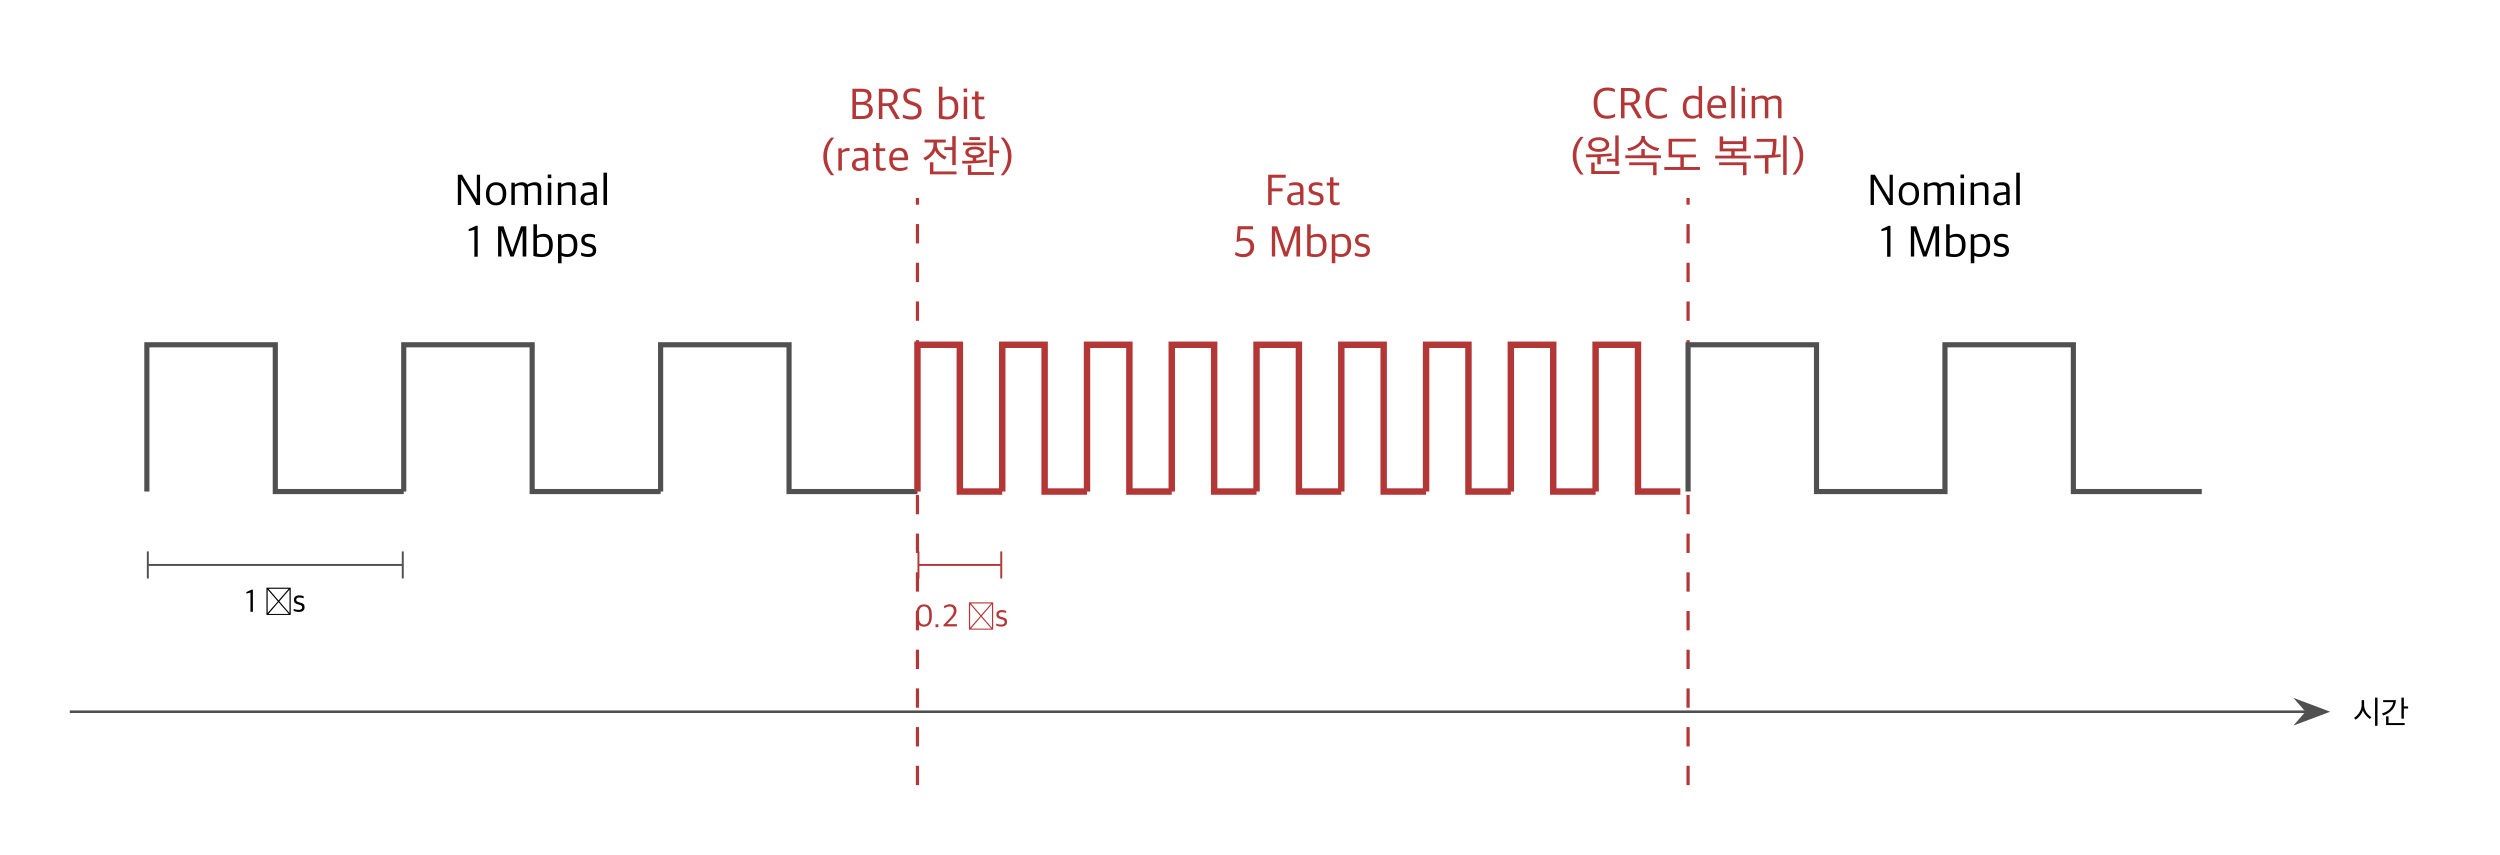
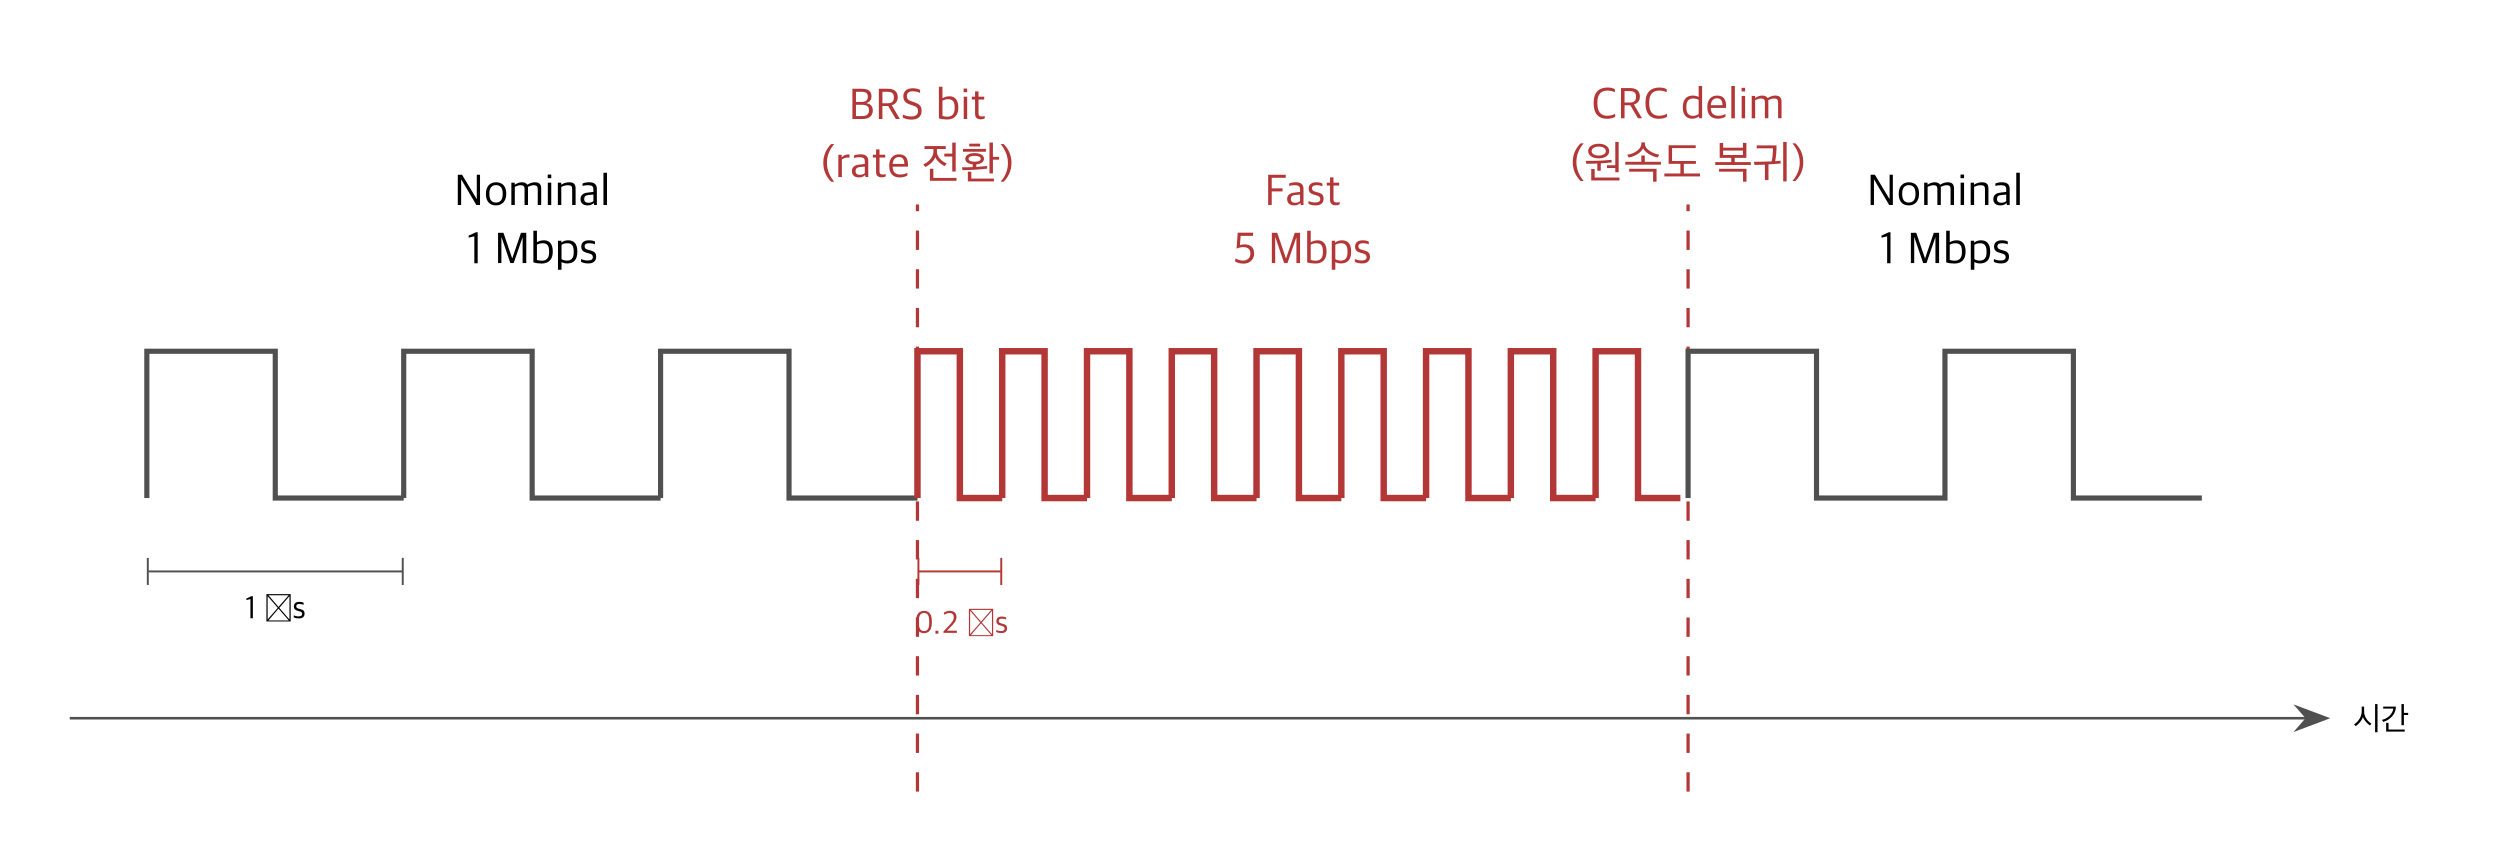
- <svg xmlns="http://www.w3.org/2000/svg" xmlns:xlink="http://www.w3.org/1999/xlink" width="384.81pt" height="131.51pt" viewBox="0 0 384.81 131.51">
+ <svg xmlns="http://www.w3.org/2000/svg" xmlns:xlink="http://www.w3.org/1999/xlink" width="384.81pt" height="132.51pt" viewBox="0 0 384.81 132.51">
  <defs>
    <g>
      <g id="glyph-0-0">
        <path d="M 3.766 0.344 L 3.766 -4 L 3.391 -4 L 3.391 0.344 Z M 2.828 -0.984 C 2.234 -1.344 1.703 -2.047 1.703 -2.844 L 1.703 -3.609 L 1.328 -3.609 L 1.328 -2.828 C 1.328 -2.062 0.797 -1.266 0.156 -0.875 L 0.406 -0.594 C 0.922 -0.953 1.359 -1.484 1.516 -2.016 C 1.688 -1.5 2.203 -0.969 2.594 -0.703 Z M 2.828 -0.984 " />
      </g>
      <g id="glyph-0-1">
        <path d="M 4.188 -2.312 L 4.188 -2.641 L 3.531 -2.641 L 3.531 -4 L 3.156 -4 L 3.156 -0.75 L 3.531 -0.75 L 3.531 -2.312 Z M 3.656 0.234 L 3.656 -0.078 L 1.172 -0.078 L 1.172 -1.109 L 0.797 -1.109 L 0.797 0.234 Z M 0.344 -3.609 L 0.344 -3.297 L 1.906 -3.297 C 1.797 -2.5 1.094 -1.797 0.156 -1.562 L 0.359 -1.25 C 1.453 -1.594 2.266 -2.422 2.312 -3.609 Z M 0.344 -3.609 " />
      </g>
      <g id="glyph-0-2">
        <path d="M 0.891 -0.188 L 1.266 -0.188 L 1.266 -3.594 L 1.062 -3.594 L 0.266 -3.234 L 0.266 -3 L 0.891 -3.141 Z M 0.891 -0.188 " />
      </g>
      <g id="glyph-0-3">
        <path d="M 3.828 0 L 2.266 -1.797 L 3.828 -3.609 Z M 0.594 -3.734 L 3.703 -3.734 L 2.141 -1.938 Z M 0.469 -3.594 L 2.031 -1.797 L 0.469 -0.016 Z M 3.719 0.141 L 0.594 0.141 L 2.141 -1.672 Z M 4.016 -3.906 L 0.281 -3.906 L 0.281 0.297 L 4.016 0.297 Z M 4.016 -3.906 " />
      </g>
      <g id="glyph-0-4">
        <path d="M 0.984 -0.172 C 1.531 -0.172 1.859 -0.422 1.859 -0.891 C 1.859 -1.328 1.672 -1.484 1.188 -1.609 L 0.938 -1.672 C 0.688 -1.75 0.578 -1.844 0.578 -2.047 C 0.578 -2.281 0.734 -2.391 1.078 -2.391 C 1.344 -2.391 1.594 -2.328 1.719 -2.266 L 1.719 -2.578 C 1.594 -2.641 1.375 -2.719 1.047 -2.719 C 0.484 -2.719 0.219 -2.438 0.219 -2.016 C 0.219 -1.594 0.453 -1.438 0.812 -1.344 L 1.062 -1.266 C 1.375 -1.188 1.484 -1.078 1.484 -0.859 C 1.484 -0.625 1.328 -0.484 0.938 -0.484 C 0.594 -0.484 0.406 -0.562 0.188 -0.641 L 0.188 -0.344 C 0.391 -0.234 0.672 -0.172 0.984 -0.172 Z M 0.984 -0.172 " />
      </g>
      <g id="glyph-0-5">
        <path d="M 1.562 -0.156 C 2.25 -0.156 2.766 -0.609 2.766 -1.734 L 2.766 -2.047 C 2.766 -3.203 2.219 -3.594 1.578 -3.594 C 0.922 -3.594 0.344 -3.203 0.344 -2.016 L 0.344 -1.75 C 0.344 -0.609 0.891 -0.156 1.562 -0.156 Z M 1.562 -0.484 C 1.047 -0.484 0.766 -0.875 0.766 -1.703 L 0.766 -2.078 C 0.766 -2.906 1.047 -3.266 1.578 -3.266 C 2.094 -3.266 2.359 -2.891 2.359 -2.047 L 2.359 -1.672 C 2.359 -0.828 2.078 -0.484 1.562 -0.484 Z M 1.562 -0.484 " />
      </g>
      <g id="glyph-0-6">
        <path d="M 0.203 -0.078 L 0.641 -0.078 L 0.641 -0.531 L 0.203 -0.531 Z M 0.203 -0.078 " />
      </g>
      <g id="glyph-0-7">
        <path d="M 0.312 -0.203 L 2.375 -0.203 L 2.375 -0.547 L 0.859 -0.547 L 1.375 -1.078 C 1.953 -1.656 2.312 -2.062 2.312 -2.641 C 2.312 -3.234 1.938 -3.609 1.266 -3.609 C 0.891 -3.609 0.562 -3.438 0.344 -3.297 L 0.469 -2.984 C 0.656 -3.125 0.922 -3.266 1.203 -3.266 C 1.672 -3.266 1.891 -3.047 1.891 -2.594 C 1.891 -2.125 1.578 -1.766 1.109 -1.266 L 0.312 -0.438 Z M 0.312 -0.203 " />
      </g>
      <g id="glyph-1-0">
        <path d="M 0.594 -0.297 L 2.156 -0.297 C 3.219 -0.297 3.734 -0.828 3.734 -1.609 C 3.734 -2.312 3.328 -2.641 2.75 -2.734 L 2.75 -2.766 C 3.297 -2.922 3.531 -3.297 3.531 -3.781 C 3.531 -4.531 3.094 -4.953 2.016 -4.953 L 0.594 -4.953 Z M 1.141 -0.75 L 1.141 -2.484 L 2.078 -2.484 C 2.766 -2.484 3.156 -2.25 3.156 -1.641 C 3.156 -1.047 2.797 -0.75 2.125 -0.75 Z M 1.141 -2.922 L 1.141 -4.484 L 1.984 -4.484 C 2.641 -4.484 2.969 -4.297 2.969 -3.719 C 2.969 -3.109 2.531 -2.922 1.953 -2.922 Z M 1.141 -2.922 " />
      </g>
      <g id="glyph-1-1">
        <path d="M 0.594 -0.297 L 1.141 -0.297 L 1.141 -2.297 L 2.031 -2.297 L 3.203 -0.297 L 3.828 -0.297 L 2.594 -2.391 L 2.594 -2.422 C 3.156 -2.609 3.5 -2.984 3.5 -3.656 C 3.5 -4.484 2.984 -4.953 1.953 -4.953 L 0.594 -4.953 Z M 1.141 -2.719 L 1.141 -4.484 L 1.906 -4.484 C 2.625 -4.484 2.906 -4.219 2.906 -3.641 C 2.906 -3.031 2.656 -2.719 1.922 -2.719 Z M 1.141 -2.719 " />
      </g>
      <g id="glyph-1-2">
        <path d="M 1.594 -0.203 C 2.688 -0.203 3.156 -0.75 3.156 -1.562 C 3.156 -2.344 2.719 -2.641 2.031 -2.875 L 1.578 -3.031 C 1.047 -3.203 0.891 -3.406 0.891 -3.844 C 0.891 -4.297 1.203 -4.562 1.766 -4.562 C 2.281 -4.562 2.656 -4.438 2.922 -4.312 L 2.922 -4.781 C 2.672 -4.906 2.344 -5.031 1.797 -5.031 C 0.828 -5.031 0.344 -4.516 0.344 -3.797 C 0.344 -3.094 0.703 -2.75 1.359 -2.531 L 1.812 -2.375 C 2.375 -2.203 2.609 -2 2.609 -1.516 C 2.609 -1.016 2.297 -0.688 1.578 -0.688 C 1.078 -0.688 0.625 -0.812 0.266 -0.984 L 0.266 -0.516 C 0.578 -0.344 1.031 -0.203 1.594 -0.203 Z M 1.594 -0.203 " />
      </g>
      <g id="glyph-1-3">
        <path d="M 1.766 -0.219 C 2.875 -0.219 3.484 -0.875 3.484 -2.016 L 3.484 -2.109 C 3.484 -3.406 2.797 -3.797 2.141 -3.797 C 1.672 -3.797 1.344 -3.672 1.078 -3.516 L 1.047 -3.516 L 1.047 -5.266 L 0.5 -5.266 L 0.5 -0.406 C 0.812 -0.281 1.359 -0.219 1.766 -0.219 Z M 1.797 -0.656 C 1.453 -0.656 1.203 -0.719 1.047 -0.781 L 1.047 -3.125 C 1.219 -3.219 1.547 -3.344 1.891 -3.344 C 2.594 -3.344 2.922 -3.031 2.922 -2.078 L 2.922 -1.938 C 2.922 -0.953 2.406 -0.656 1.797 -0.656 Z M 1.797 -0.656 " />
      </g>
      <g id="glyph-1-4">
        <path d="M 0.531 -0.297 L 1.062 -0.297 L 1.062 -3.734 L 0.531 -3.734 Z M 0.516 -4.422 L 1.062 -4.422 L 1.062 -4.984 L 0.516 -4.984 Z M 0.516 -4.422 " />
      </g>
      <g id="glyph-1-5">
        <path d="M 1.594 -0.25 C 1.891 -0.25 2.047 -0.328 2.188 -0.391 L 2.188 -0.75 C 2.047 -0.703 1.891 -0.688 1.734 -0.688 C 1.344 -0.688 1.234 -0.828 1.234 -1.156 L 1.234 -3.297 L 2.109 -3.297 L 2.109 -3.734 L 1.234 -3.734 L 1.234 -4.547 L 0.703 -4.547 L 0.703 -3.734 L 0.203 -3.734 L 0.203 -3.297 L 0.703 -3.297 L 0.703 -1.078 C 0.703 -0.484 1.062 -0.25 1.594 -0.25 Z M 1.594 -0.25 " />
      </g>
      <g id="glyph-1-6">
        <path d="M 1.594 0.422 L 2.078 0.422 C 1.453 -0.281 0.953 -1.344 0.953 -2.406 L 0.953 -2.578 C 0.953 -3.688 1.453 -4.672 2.078 -5.375 L 1.594 -5.375 C 0.953 -4.719 0.391 -3.766 0.391 -2.531 L 0.391 -2.422 C 0.391 -1.188 0.953 -0.234 1.594 0.422 Z M 1.594 0.422 " />
      </g>
      <g id="glyph-1-7">
        <path d="M 0.5 -0.297 L 1.047 -0.297 L 1.047 -3 C 1.281 -3.172 1.625 -3.297 1.969 -3.297 C 2.016 -3.297 2.125 -3.297 2.219 -3.281 L 2.219 -3.766 C 2.188 -3.766 2.094 -3.781 2.016 -3.781 C 1.625 -3.781 1.25 -3.578 1.047 -3.344 L 1.016 -3.344 L 1.016 -3.734 L 0.5 -3.734 Z M 0.5 -0.297 " />
      </g>
      <g id="glyph-1-8">
        <path d="M 1.344 -0.234 C 1.812 -0.234 2.109 -0.391 2.266 -0.594 L 2.297 -0.594 L 2.359 -0.297 L 2.781 -0.297 L 2.781 -2.781 C 2.781 -3.484 2.359 -3.797 1.609 -3.797 C 1.203 -3.797 0.875 -3.734 0.578 -3.609 L 0.578 -3.234 C 0.797 -3.297 1.062 -3.344 1.391 -3.344 C 2.016 -3.344 2.25 -3.203 2.25 -2.672 L 2.25 -2.312 L 1.328 -2.203 C 0.656 -2.125 0.266 -1.797 0.266 -1.203 C 0.266 -0.547 0.719 -0.234 1.344 -0.234 Z M 1.484 -0.641 C 1.078 -0.641 0.828 -0.828 0.828 -1.203 C 0.828 -1.609 1.031 -1.781 1.453 -1.828 L 2.25 -1.906 L 2.25 -0.891 C 2.109 -0.75 1.797 -0.641 1.484 -0.641 Z M 1.484 -0.641 " />
      </g>
      <g id="glyph-1-9">
        <path d="M 1.922 -0.234 C 2.484 -0.234 2.875 -0.406 3.094 -0.547 L 3.094 -0.953 C 2.781 -0.797 2.469 -0.688 2.016 -0.688 C 1.266 -0.688 0.859 -1.016 0.828 -1.891 L 3.188 -1.891 L 3.188 -2.188 C 3.188 -3.25 2.734 -3.797 1.797 -3.797 C 1 -3.797 0.297 -3.266 0.297 -2.062 L 0.297 -1.969 C 0.297 -0.891 0.844 -0.234 1.922 -0.234 Z M 1.781 -3.375 C 2.344 -3.375 2.625 -3.062 2.625 -2.312 L 0.828 -2.312 C 0.891 -3.125 1.344 -3.375 1.781 -3.375 Z M 1.781 -3.375 " />
      </g>
      <g id="glyph-1-10">
        <path d="M 0.438 -4.609 L 1.812 -4.609 C 1.812 -4.344 1.812 -4.203 1.797 -4.125 C 1.766 -3.328 1.016 -2.547 0.25 -2.25 L 0.547 -1.844 C 1.203 -2.125 1.906 -2.781 2.078 -3.344 C 2.328 -2.797 2.969 -2.219 3.547 -1.984 L 3.844 -2.406 C 3.156 -2.641 2.406 -3.344 2.344 -4.109 C 2.344 -4.203 2.344 -4.328 2.344 -4.609 L 3.703 -4.609 L 3.703 -5.062 L 0.438 -5.062 Z M 5.234 -1.141 L 5.234 -5.594 L 4.703 -5.594 L 4.703 -3.906 L 3.484 -3.906 L 3.484 -3.453 L 4.703 -3.453 L 4.703 -1.141 Z M 5.359 0.281 L 5.359 -0.156 L 1.797 -0.156 L 1.797 -1.578 L 1.266 -1.578 L 1.266 0.281 Z M 5.359 0.281 " />
      </g>
      <g id="glyph-1-11">
        <path d="M 4.078 -1.594 L 4.047 -2 C 3.688 -1.953 3.031 -1.891 2.391 -1.844 L 2.391 -2.25 C 3.047 -2.297 3.578 -2.578 3.578 -3.109 C 3.578 -3.703 2.922 -3.984 2.141 -3.984 C 1.359 -3.984 0.703 -3.703 0.703 -3.094 C 0.703 -2.578 1.203 -2.312 1.844 -2.25 L 1.844 -1.828 C 1.234 -1.797 0.625 -1.797 0.188 -1.797 L 0.266 -1.359 C 0.703 -1.359 1.453 -1.375 2.141 -1.422 C 2.859 -1.469 3.641 -1.531 4.078 -1.594 Z M 5.906 -2.969 L 5.906 -3.406 L 4.953 -3.406 L 4.953 -5.609 L 4.422 -5.609 L 4.422 -0.859 L 4.953 -0.859 L 4.953 -2.969 Z M 5.109 0.375 L 5.109 -0.062 L 1.625 -0.062 L 1.625 -1.125 L 1.094 -1.125 L 1.094 0.375 Z M 3.875 -4.188 L 3.875 -4.625 L 0.344 -4.625 L 0.344 -4.188 Z M 3.078 -3.109 C 3.078 -2.797 2.672 -2.656 2.141 -2.656 C 1.609 -2.656 1.203 -2.797 1.203 -3.109 C 1.203 -3.422 1.609 -3.562 2.141 -3.562 C 2.672 -3.562 3.078 -3.422 3.078 -3.109 Z M 2.984 -5 L 2.984 -5.438 L 1.312 -5.438 L 1.312 -5 Z M 2.984 -5 " />
      </g>
      <g id="glyph-1-12">
        <path d="M 0.125 0.422 L 0.594 0.422 C 1.25 -0.234 1.797 -1.188 1.797 -2.422 L 1.797 -2.531 C 1.797 -3.766 1.25 -4.719 0.594 -5.375 L 0.125 -5.375 C 0.734 -4.672 1.25 -3.609 1.25 -2.531 L 1.25 -2.359 C 1.25 -1.266 0.734 -0.266 0.125 0.422 Z M 0.125 0.422 " />
      </g>
      <g id="glyph-1-13">
        <path d="M 2.375 -0.219 C 2.922 -0.219 3.344 -0.344 3.656 -0.516 L 3.656 -0.984 C 3.359 -0.844 3.016 -0.688 2.438 -0.688 C 1.375 -0.688 0.922 -1.375 0.922 -2.578 L 0.922 -2.797 C 0.922 -4.047 1.547 -4.562 2.438 -4.562 C 2.891 -4.562 3.234 -4.469 3.609 -4.312 L 3.609 -4.781 C 3.328 -4.938 2.969 -5.031 2.469 -5.031 C 1.266 -5.031 0.344 -4.375 0.344 -2.719 L 0.344 -2.578 C 0.344 -1 1.109 -0.219 2.375 -0.219 Z M 2.375 -0.219 " />
      </g>
      <g id="glyph-1-14">
        <path d="M 1.734 -0.234 C 2.203 -0.234 2.531 -0.375 2.75 -0.578 L 2.781 -0.578 L 2.844 -0.297 L 3.281 -0.297 L 3.281 -5.266 L 2.75 -5.266 L 2.75 -3.578 C 2.562 -3.688 2.266 -3.797 1.844 -3.797 C 0.953 -3.797 0.312 -3.266 0.312 -2.016 L 0.312 -1.922 C 0.312 -0.641 1.047 -0.234 1.734 -0.234 Z M 1.891 -0.672 C 1.281 -0.672 0.859 -0.969 0.859 -1.938 L 0.859 -2.078 C 0.859 -3.016 1.266 -3.344 1.906 -3.344 C 2.266 -3.344 2.594 -3.25 2.75 -3.125 L 2.75 -0.953 C 2.578 -0.828 2.297 -0.672 1.891 -0.672 Z M 1.891 -0.672 " />
      </g>
      <g id="glyph-1-15">
        <path d="M 0.516 -0.297 L 1.062 -0.297 L 1.062 -5.266 L 0.516 -5.266 Z M 0.516 -0.297 " />
      </g>
      <g id="glyph-1-16">
        <path d="M 0.5 -0.297 L 1.031 -0.297 L 1.031 -3.094 C 1.312 -3.219 1.625 -3.344 1.906 -3.344 C 2.375 -3.344 2.531 -3.172 2.531 -2.75 L 2.531 -0.297 L 3.062 -0.297 L 3.062 -2.859 C 3.062 -2.953 3.062 -3.016 3.047 -3.094 C 3.375 -3.234 3.672 -3.344 3.938 -3.344 C 4.406 -3.344 4.562 -3.172 4.562 -2.75 L 4.562 -0.297 L 5.094 -0.297 L 5.094 -2.859 C 5.094 -3.531 4.734 -3.797 4.141 -3.797 C 3.75 -3.797 3.344 -3.672 2.969 -3.422 L 2.953 -3.422 C 2.781 -3.672 2.516 -3.797 2.125 -3.797 C 1.734 -3.797 1.359 -3.641 1.047 -3.438 L 1.016 -3.438 L 1.016 -3.734 L 0.5 -3.734 Z M 0.5 -0.297 " />
      </g>
      <g id="glyph-1-17">
        <path d="M 3.797 -4.172 C 3.797 -4.875 3.125 -5.312 2.188 -5.312 C 1.25 -5.312 0.562 -4.875 0.562 -4.188 C 0.562 -3.484 1.25 -3.062 2.188 -3.062 C 3.125 -3.062 3.797 -3.484 3.797 -4.172 Z M 5.25 -0.922 L 5.25 -5.594 L 4.734 -5.594 L 4.734 -2 L 3.453 -2 L 3.453 -1.578 L 4.734 -1.578 L 4.734 -0.922 Z M 5.375 0.344 L 5.375 -0.109 L 1.562 -0.109 L 1.562 -1.422 L 1.031 -1.422 L 1.031 0.344 Z M 3.281 -4.172 C 3.281 -3.766 2.844 -3.5 2.188 -3.5 C 1.531 -3.5 1.094 -3.766 1.094 -4.172 C 1.094 -4.594 1.531 -4.875 2.188 -4.875 C 2.844 -4.875 3.281 -4.594 3.281 -4.172 Z M 2.5 -1.156 L 2.5 -2.297 C 3.141 -2.344 3.812 -2.391 4.188 -2.438 L 4.156 -2.844 C 3.562 -2.781 2.906 -2.719 2.219 -2.703 C 1.562 -2.672 0.828 -2.672 0.188 -2.672 L 0.281 -2.219 C 0.781 -2.219 1.391 -2.25 1.969 -2.266 L 1.969 -1.156 Z M 2.5 -1.156 " />
      </g>
      <g id="glyph-1-18">
        <path d="M 5.75 -2.094 L 5.75 -2.531 L 3.266 -2.531 L 3.266 -3.5 L 2.734 -3.5 L 2.734 -2.531 L 0.266 -2.531 L 0.266 -2.094 Z M 5.5 -3.641 C 4.594 -3.734 3.281 -4.438 3.281 -5.297 L 3.281 -5.516 L 2.734 -5.516 L 2.734 -5.297 C 2.734 -4.438 1.562 -3.734 0.547 -3.625 L 0.797 -3.188 C 1.828 -3.375 2.766 -4.031 3 -4.609 C 3.297 -4.031 4.25 -3.375 5.25 -3.188 Z M 0.859 -1.453 L 0.859 -1.016 L 4.547 -1.016 L 4.547 0.531 L 5.078 0.531 L 5.078 -1.453 Z M 0.859 -1.453 " />
      </g>
      <g id="glyph-1-19">
        <path d="M 5.75 -0.281 L 5.75 -0.734 L 3.266 -0.734 L 3.266 -2.219 L 5.125 -2.219 L 5.125 -2.656 L 1.453 -2.656 L 1.453 -4.641 L 5.094 -4.641 L 5.094 -5.078 L 0.922 -5.078 L 0.922 -2.219 L 2.734 -2.219 L 2.734 -0.734 L 0.266 -0.734 L 0.266 -0.281 Z M 5.75 -0.281 " />
      </g>
      <g id="glyph-1-20">
        <path d="M 5.062 -3.141 L 5.062 -5.438 L 4.531 -5.438 L 4.531 -4.703 L 1.484 -4.703 L 1.484 -5.438 L 0.953 -5.438 L 0.953 -3.141 L 2.734 -3.141 L 2.734 -2.484 L 0.266 -2.484 L 0.266 -2.047 L 5.75 -2.047 L 5.75 -2.484 L 3.266 -2.484 L 3.266 -3.141 Z M 0.859 -1.453 L 0.859 -1.016 L 4.547 -1.016 L 4.547 0.531 L 5.078 0.531 L 5.078 -1.453 Z M 4.531 -3.578 L 1.484 -3.578 L 1.484 -4.266 L 4.531 -4.266 Z M 4.531 -3.578 " />
      </g>
      <g id="glyph-1-21">
        <path d="M 2.453 0.281 L 2.453 -2.141 C 3.172 -2.172 3.828 -2.219 4.344 -2.281 L 4.297 -2.703 C 4.047 -2.672 3.766 -2.656 3.484 -2.625 C 3.625 -3.344 3.703 -4.188 3.688 -5.062 L 0.641 -5.062 L 0.641 -4.609 L 3.141 -4.609 C 3.156 -4.172 3.094 -3.266 2.938 -2.594 C 2.75 -2.578 2.562 -2.578 2.359 -2.578 C 1.672 -2.547 0.953 -2.531 0.219 -2.531 L 0.312 -2.047 C 0.812 -2.047 1.422 -2.078 1.906 -2.094 L 1.906 0.281 Z M 5.25 -5.594 L 4.719 -5.594 L 4.719 0.484 L 5.25 0.484 Z M 5.25 -5.594 " />
      </g>
      <g id="glyph-1-22">
        <path d="M 0.594 -0.297 L 1.109 -0.297 L 1.109 -4.203 L 1.141 -4.203 L 3.453 -0.297 L 4.016 -0.297 L 4.016 -4.953 L 3.516 -4.953 L 3.516 -1.219 L 3.5 -1.219 L 1.25 -4.953 L 0.594 -4.953 Z M 0.594 -0.297 " />
      </g>
      <g id="glyph-1-23">
        <path d="M 1.844 -0.234 C 2.781 -0.234 3.422 -0.891 3.422 -1.984 L 3.422 -2.078 C 3.422 -3.172 2.828 -3.797 1.859 -3.797 C 0.922 -3.797 0.297 -3.156 0.297 -2.062 L 0.297 -1.953 C 0.297 -0.859 0.875 -0.234 1.844 -0.234 Z M 1.859 -0.672 C 1.281 -0.672 0.828 -0.984 0.828 -1.938 L 0.828 -2.109 C 0.828 -2.922 1.219 -3.359 1.844 -3.359 C 2.406 -3.359 2.875 -3.047 2.875 -2.094 L 2.875 -1.922 C 2.875 -1.109 2.484 -0.672 1.859 -0.672 Z M 1.859 -0.672 " />
      </g>
      <g id="glyph-1-24">
        <path d="M 0.5 -0.297 L 1.031 -0.297 L 1.031 -3.094 C 1.328 -3.219 1.688 -3.344 2.016 -3.344 C 2.562 -3.344 2.703 -3.172 2.703 -2.75 L 2.703 -0.297 L 3.234 -0.297 L 3.234 -2.859 C 3.234 -3.531 2.906 -3.797 2.234 -3.797 C 1.812 -3.797 1.359 -3.656 1.047 -3.438 L 1.016 -3.438 L 1.016 -3.734 L 0.5 -3.734 Z M 0.5 -0.297 " />
      </g>
      <g id="glyph-1-25">
        <path d="M 1.25 -0.266 L 1.766 -0.266 L 1.766 -5.031 L 1.484 -5.031 L 0.375 -4.516 L 0.375 -4.203 L 1.25 -4.406 Z M 1.25 -0.266 " />
      </g>
      <g id="glyph-1-26">
        <path d="M 0.594 -0.297 L 1.109 -0.297 L 1.109 -4.234 L 1.141 -4.234 L 2.484 -0.297 L 3 -0.297 L 4.359 -4.234 L 4.375 -4.234 L 4.375 -0.297 L 4.938 -0.297 L 4.938 -4.953 L 4.125 -4.953 L 2.781 -1.016 L 2.766 -1.016 L 1.422 -4.953 L 0.594 -4.953 Z M 0.594 -0.297 " />
      </g>
      <g id="glyph-1-27">
        <path d="M 0.5 0.734 L 1.047 0.734 L 1.047 -0.453 C 1.234 -0.344 1.531 -0.234 1.922 -0.234 C 2.875 -0.234 3.484 -0.766 3.484 -2.016 L 3.484 -2.109 C 3.484 -3.391 2.828 -3.797 2.078 -3.797 C 1.625 -3.797 1.266 -3.656 1.047 -3.453 L 1.016 -3.453 L 1.016 -3.734 L 0.5 -3.734 Z M 1.875 -0.672 C 1.516 -0.672 1.203 -0.781 1.047 -0.906 L 1.047 -3.094 C 1.203 -3.219 1.531 -3.344 1.938 -3.344 C 2.562 -3.344 2.922 -3.047 2.922 -2.078 L 2.922 -1.938 C 2.922 -1.016 2.531 -0.672 1.875 -0.672 Z M 1.875 -0.672 " />
      </g>
      <g id="glyph-1-28">
        <path d="M 1.391 -0.234 C 2.141 -0.234 2.594 -0.594 2.594 -1.25 C 2.594 -1.844 2.328 -2.078 1.672 -2.25 L 1.328 -2.344 C 0.953 -2.453 0.812 -2.578 0.812 -2.875 C 0.812 -3.188 1.031 -3.344 1.5 -3.344 C 1.891 -3.344 2.234 -3.266 2.406 -3.172 L 2.406 -3.609 C 2.234 -3.703 1.938 -3.797 1.469 -3.797 C 0.688 -3.797 0.297 -3.406 0.297 -2.828 C 0.297 -2.234 0.641 -2.016 1.141 -1.875 L 1.484 -1.781 C 1.922 -1.656 2.078 -1.516 2.078 -1.203 C 2.078 -0.891 1.859 -0.688 1.312 -0.688 C 0.828 -0.688 0.562 -0.797 0.266 -0.906 L 0.266 -0.484 C 0.562 -0.312 0.938 -0.234 1.391 -0.234 Z M 1.391 -0.234 " />
      </g>
      <g id="glyph-1-29">
        <path d="M 0.594 -0.297 L 1.141 -0.297 L 1.141 -2.391 L 2.812 -2.391 L 2.812 -2.859 L 1.141 -2.859 L 1.141 -4.484 L 3.297 -4.484 L 3.297 -4.953 L 0.594 -4.953 Z M 0.594 -0.297 " />
      </g>
      <g id="glyph-1-30">
        <path d="M 1.516 -0.203 C 2.547 -0.203 3.156 -0.906 3.156 -1.75 C 3.156 -2.719 2.578 -3.172 1.641 -3.172 C 1.453 -3.172 1.156 -3.125 0.969 -3.078 L 1.078 -4.484 L 2.984 -4.484 L 2.984 -4.969 L 0.625 -4.969 L 0.453 -2.516 C 0.672 -2.609 1.109 -2.75 1.438 -2.75 C 2.156 -2.75 2.578 -2.469 2.578 -1.75 C 2.578 -1.094 2.156 -0.672 1.406 -0.672 C 1.031 -0.672 0.562 -0.828 0.312 -1.016 L 0.203 -0.562 C 0.484 -0.359 0.969 -0.203 1.516 -0.203 Z M 1.516 -0.203 " />
      </g>
    </g>
  </defs>
-   <path fill="none" stroke-width="0.399" stroke-linecap="butt" stroke-linejoin="miter" stroke="rgb(31.374%, 31.374%, 31.374%)" stroke-opacity="1" stroke-miterlimit="10" d="M -11.908 -11.338 L 333.664 -11.338 " transform="matrix(0.996288, 0, 0, -0.996288, 22.60566, 98.25491)" />
-   <path fill-rule="nonzero" fill="rgb(31.374%, 31.374%, 31.374%)" fill-opacity="1" stroke-width="0.399" stroke-linecap="butt" stroke-linejoin="miter" stroke="rgb(31.374%, 31.374%, 31.374%)" stroke-opacity="1" stroke-miterlimit="10" d="M 5.1 0.001 L 0.642 1.679 L 2.104 0.001 L 0.642 -1.677 Z M 5.1 0.001 " transform="matrix(0.996288, 0, 0, -0.996288, 353.0322, 109.5515)" />
-   <g fill="rgb(0%, 0%, 0%)" fill-opacity="1">
-     <use xlink:href="#glyph-0-0" x="362.187" y="111.373" />
-     <use xlink:href="#glyph-0-1" x="366.48" y="111.373" />
-   </g>
-   <path fill="none" stroke-width="0.498" stroke-linecap="butt" stroke-linejoin="miter" stroke="rgb(70.589%, 21.57%, 21.57%)" stroke-opacity="1" stroke-dasharray="2.989 2.989" stroke-miterlimit="10" d="M 119.055 -22.677 L 119.055 68.031 " transform="matrix(0.996288, 0, 0, -0.996288, 22.60566, 98.25491)" />
-   <g fill="rgb(70.599%, 21.599%, 21.599%)" fill-opacity="1">
-     <use xlink:href="#glyph-1-0" x="130.613" y="18.611" />
-     <use xlink:href="#glyph-1-1" x="134.685" y="18.611" />
-     <use xlink:href="#glyph-1-2" x="138.701" y="18.611" />
-   </g>
-   <g fill="rgb(70.599%, 21.599%, 21.599%)" fill-opacity="1">
-     <use xlink:href="#glyph-1-3" x="144.023" y="18.611" />
-     <use xlink:href="#glyph-1-4" x="147.809" y="18.611" />
-     <use xlink:href="#glyph-1-5" x="149.386" y="18.611" />
-   </g>
-   <g fill="rgb(70.599%, 21.599%, 21.599%)" fill-opacity="1">
-     <use xlink:href="#glyph-1-6" x="126.337" y="26.551" />
-     <use xlink:href="#glyph-1-7" x="128.54" y="26.551" />
-   </g>
-   <g fill="rgb(70.599%, 21.599%, 21.599%)" fill-opacity="1">
-     <use xlink:href="#glyph-1-8" x="130.867" y="26.551" />
-     <use xlink:href="#glyph-1-5" x="134.147" y="26.551" />
-     <use xlink:href="#glyph-1-9" x="136.578" y="26.551" />
-   </g>
-   <g fill="rgb(70.599%, 21.599%, 21.599%)" fill-opacity="1">
-     <use xlink:href="#glyph-1-10" x="141.873" y="26.551" />
-     <use xlink:href="#glyph-1-11" x="147.883" y="26.551" />
-     <use xlink:href="#glyph-1-12" x="153.893" y="26.551" />
-   </g>
-   <path fill="none" stroke-width="0.498" stroke-linecap="butt" stroke-linejoin="miter" stroke="rgb(70.589%, 21.57%, 21.57%)" stroke-opacity="1" stroke-dasharray="2.989 2.989" stroke-miterlimit="10" d="M 238.114 -22.677 L 238.114 68.031 " transform="matrix(0.996288, 0, 0, -0.996288, 22.60566, 98.25491)" />
-   <g fill="rgb(70.599%, 21.599%, 21.599%)" fill-opacity="1">
-     <use xlink:href="#glyph-1-13" x="244.955" y="18.5" />
-     <use xlink:href="#glyph-1-1" x="248.916" y="18.5" />
-     <use xlink:href="#glyph-1-13" x="252.931" y="18.5" />
-   </g>
-   <g fill="rgb(70.599%, 21.599%, 21.599%)" fill-opacity="1">
-     <use xlink:href="#glyph-1-14" x="258.712" y="18.5" />
-     <use xlink:href="#glyph-1-9" x="262.499" y="18.5" />
-     <use xlink:href="#glyph-1-15" x="265.973" y="18.5" />
-     <use xlink:href="#glyph-1-4" x="267.55" y="18.5" />
-     <use xlink:href="#glyph-1-16" x="269.127" y="18.5" />
-   </g>
-   <g fill="rgb(70.599%, 21.599%, 21.599%)" fill-opacity="1">
-     <use xlink:href="#glyph-1-6" x="241.693" y="26.44" />
-     <use xlink:href="#glyph-1-17" x="243.896" y="26.44" />
-     <use xlink:href="#glyph-1-18" x="249.906" y="26.44" />
-     <use xlink:href="#glyph-1-19" x="255.916" y="26.44" />
-   </g>
-   <g fill="rgb(70.599%, 21.599%, 21.599%)" fill-opacity="1">
-     <use xlink:href="#glyph-1-20" x="263.746" y="26.44" />
-     <use xlink:href="#glyph-1-21" x="269.756" y="26.44" />
-     <use xlink:href="#glyph-1-12" x="275.766" y="26.44" />
-   </g>
-   <path fill="none" stroke-width="0.797" stroke-linecap="butt" stroke-linejoin="miter" stroke="rgb(31.374%, 31.374%, 31.374%)" stroke-opacity="1" stroke-miterlimit="10" d="M -0 22.679 L -0 45.353 L 19.843 45.353 L 19.843 22.679 L 39.686 22.679 " transform="matrix(0.996288, 0, 0, -0.996288, 22.60566, 98.25491)" />
-   <path fill="none" stroke-width="0.797" stroke-linecap="butt" stroke-linejoin="miter" stroke="rgb(31.374%, 31.374%, 31.374%)" stroke-opacity="1" stroke-miterlimit="10" d="M 39.686 22.679 L 39.686 45.353 L 59.529 45.353 L 59.529 22.679 L 79.373 22.679 " transform="matrix(0.996288, 0, 0, -0.996288, 22.60566, 98.25491)" />
-   <path fill="none" stroke-width="0.797" stroke-linecap="butt" stroke-linejoin="miter" stroke="rgb(31.374%, 31.374%, 31.374%)" stroke-opacity="1" stroke-miterlimit="10" d="M 79.373 22.679 L 79.373 45.353 L 99.216 45.353 L 99.216 22.679 L 119.055 22.679 " transform="matrix(0.996288, 0, 0, -0.996288, 22.60566, 98.25491)" />
-   <path fill="none" stroke-width="0.996" stroke-linecap="butt" stroke-linejoin="miter" stroke="rgb(70.589%, 21.57%, 21.57%)" stroke-opacity="1" stroke-miterlimit="10" d="M 119.055 22.679 L 119.055 45.353 L 125.603 45.353 L 125.603 22.679 L 132.154 22.679 " transform="matrix(0.996288, 0, 0, -0.996288, 22.60566, 98.25491)" />
-   <path fill="none" stroke-width="0.996" stroke-linecap="butt" stroke-linejoin="miter" stroke="rgb(70.589%, 21.57%, 21.57%)" stroke-opacity="1" stroke-miterlimit="10" d="M 132.154 22.679 L 132.154 45.353 L 138.702 45.353 L 138.702 22.679 L 145.25 22.679 " transform="matrix(0.996288, 0, 0, -0.996288, 22.60566, 98.25491)" />
-   <path fill="none" stroke-width="0.996" stroke-linecap="butt" stroke-linejoin="miter" stroke="rgb(70.589%, 21.57%, 21.57%)" stroke-opacity="1" stroke-miterlimit="10" d="M 145.25 22.679 L 145.25 45.353 L 151.798 45.353 L 151.798 22.679 L 158.345 22.679 " transform="matrix(0.996288, 0, 0, -0.996288, 22.60566, 98.25491)" />
-   <path fill="none" stroke-width="0.996" stroke-linecap="butt" stroke-linejoin="miter" stroke="rgb(70.589%, 21.57%, 21.57%)" stroke-opacity="1" stroke-miterlimit="10" d="M 158.345 22.679 L 158.345 45.353 L 164.893 45.353 L 164.893 22.679 L 171.441 22.679 " transform="matrix(0.996288, 0, 0, -0.996288, 22.60566, 98.25491)" />
-   <path fill="none" stroke-width="0.996" stroke-linecap="butt" stroke-linejoin="miter" stroke="rgb(70.589%, 21.57%, 21.57%)" stroke-opacity="1" stroke-miterlimit="10" d="M 171.441 22.679 L 171.441 45.353 L 177.989 45.353 L 177.989 22.679 L 184.536 22.679 " transform="matrix(0.996288, 0, 0, -0.996288, 22.60566, 98.25491)" />
-   <path fill="none" stroke-width="0.996" stroke-linecap="butt" stroke-linejoin="miter" stroke="rgb(70.589%, 21.57%, 21.57%)" stroke-opacity="1" stroke-miterlimit="10" d="M 184.536 22.679 L 184.536 45.353 L 191.084 45.353 L 191.084 22.679 L 197.636 22.679 " transform="matrix(0.996288, 0, 0, -0.996288, 22.60566, 98.25491)" />
-   <path fill="none" stroke-width="0.996" stroke-linecap="butt" stroke-linejoin="miter" stroke="rgb(70.589%, 21.57%, 21.57%)" stroke-opacity="1" stroke-miterlimit="10" d="M 197.636 22.679 L 197.636 45.353 L 204.184 45.353 L 204.184 22.679 L 210.731 22.679 " transform="matrix(0.996288, 0, 0, -0.996288, 22.60566, 98.25491)" />
-   <path fill="none" stroke-width="0.996" stroke-linecap="butt" stroke-linejoin="miter" stroke="rgb(70.589%, 21.57%, 21.57%)" stroke-opacity="1" stroke-miterlimit="10" d="M 210.731 22.679 L 210.731 45.353 L 217.279 45.353 L 217.279 22.679 L 223.827 22.679 " transform="matrix(0.996288, 0, 0, -0.996288, 22.60566, 98.25491)" />
-   <path fill="none" stroke-width="0.996" stroke-linecap="butt" stroke-linejoin="miter" stroke="rgb(70.589%, 21.57%, 21.57%)" stroke-opacity="1" stroke-miterlimit="10" d="M 223.827 22.679 L 223.827 45.353 L 230.375 45.353 L 230.375 22.679 L 236.922 22.679 " transform="matrix(0.996288, 0, 0, -0.996288, 22.60566, 98.25491)" />
-   <path fill="none" stroke-width="0.797" stroke-linecap="butt" stroke-linejoin="miter" stroke="rgb(31.374%, 31.374%, 31.374%)" stroke-opacity="1" stroke-miterlimit="10" d="M 238.114 22.679 L 238.114 45.353 L 257.957 45.353 L 257.957 22.679 L 277.801 22.679 L 277.801 45.353 L 297.64 45.353 L 297.64 22.679 L 317.483 22.679 " transform="matrix(0.996288, 0, 0, -0.996288, 22.60566, 98.25491)" />
-   <g fill="rgb(0%, 0%, 0%)" fill-opacity="1">
-     <use xlink:href="#glyph-1-22" x="69.876" y="31.847" />
-     <use xlink:href="#glyph-1-23" x="74.503" y="31.847" />
-     <use xlink:href="#glyph-1-16" x="78.213" y="31.847" />
-     <use xlink:href="#glyph-1-4" x="83.792" y="31.847" />
-     <use xlink:href="#glyph-1-24" x="85.369" y="31.847" />
-     <use xlink:href="#glyph-1-8" x="89.093" y="31.847" />
-     <use xlink:href="#glyph-1-15" x="92.373" y="31.847" />
-   </g>
-   <g fill="rgb(0%, 0%, 0%)" fill-opacity="1">
-     <use xlink:href="#glyph-1-25" x="71.765" y="39.788" />
-   </g>
-   <g fill="rgb(0%, 0%, 0%)" fill-opacity="1">
-     <use xlink:href="#glyph-1-26" x="76.072" y="39.788" />
-     <use xlink:href="#glyph-1-3" x="81.603" y="39.788" />
-     <use xlink:href="#glyph-1-27" x="85.389" y="39.788" />
-     <use xlink:href="#glyph-1-28" x="89.176" y="39.788" />
-   </g>
-   <g fill="rgb(70.599%, 21.599%, 21.599%)" fill-opacity="1">
-     <use xlink:href="#glyph-1-29" x="194.607" y="31.847" />
-   </g>
-   <g fill="rgb(70.599%, 21.599%, 21.599%)" fill-opacity="1">
-     <use xlink:href="#glyph-1-8" x="197.858" y="31.847" />
-     <use xlink:href="#glyph-1-28" x="201.138" y="31.847" />
-     <use xlink:href="#glyph-1-5" x="204.021" y="31.847" />
-   </g>
-   <g fill="rgb(70.599%, 21.599%, 21.599%)" fill-opacity="1">
-     <use xlink:href="#glyph-1-30" x="189.886" y="39.788" />
-   </g>
-   <g fill="rgb(70.599%, 21.599%, 21.599%)" fill-opacity="1">
-     <use xlink:href="#glyph-1-26" x="195.174" y="39.788" />
-     <use xlink:href="#glyph-1-3" x="200.704" y="39.788" />
-     <use xlink:href="#glyph-1-27" x="204.491" y="39.788" />
-     <use xlink:href="#glyph-1-28" x="208.278" y="39.788" />
-   </g>
-   <g fill="rgb(0%, 0%, 0%)" fill-opacity="1">
-     <use xlink:href="#glyph-1-22" x="287.335" y="31.847" />
-     <use xlink:href="#glyph-1-23" x="291.963" y="31.847" />
-     <use xlink:href="#glyph-1-16" x="295.673" y="31.847" />
-     <use xlink:href="#glyph-1-4" x="301.252" y="31.847" />
-     <use xlink:href="#glyph-1-24" x="302.829" y="31.847" />
-     <use xlink:href="#glyph-1-8" x="306.553" y="31.847" />
-     <use xlink:href="#glyph-1-15" x="309.833" y="31.847" />
-   </g>
-   <g fill="rgb(0%, 0%, 0%)" fill-opacity="1">
-     <use xlink:href="#glyph-1-25" x="289.224" y="39.788" />
-   </g>
-   <g fill="rgb(0%, 0%, 0%)" fill-opacity="1">
-     <use xlink:href="#glyph-1-26" x="293.532" y="39.788" />
-     <use xlink:href="#glyph-1-3" x="299.062" y="39.788" />
-     <use xlink:href="#glyph-1-27" x="302.849" y="39.788" />
-     <use xlink:href="#glyph-1-28" x="306.636" y="39.788" />
-   </g>
-   <path fill="none" stroke-width="0.299" stroke-linecap="butt" stroke-linejoin="miter" stroke="rgb(31.374%, 31.374%, 31.374%)" stroke-opacity="1" stroke-miterlimit="10" d="M 0.223 11.34 L 39.463 11.34 " transform="matrix(0.996288, 0, 0, -0.996288, 22.60566, 98.25491)" />
-   <path fill="none" stroke-width="0.299" stroke-linecap="butt" stroke-linejoin="miter" stroke="rgb(31.374%, 31.374%, 31.374%)" stroke-opacity="1" stroke-miterlimit="10" d="M 0.001 2.092 L 0.001 -2.091 " transform="matrix(-0.996288, 0, 0, 0.996288, 22.75454, 86.95829)" />
-   <path fill="none" stroke-width="0.299" stroke-linecap="butt" stroke-linejoin="miter" stroke="rgb(31.374%, 31.374%, 31.374%)" stroke-opacity="1" stroke-miterlimit="10" d="M 0.001 2.091 L 0.001 -2.092 " transform="matrix(0.996288, 0, 0, -0.996288, 61.995, 86.95829)" />
-   <g fill="rgb(0%, 0%, 0%)" fill-opacity="1">
-     <use xlink:href="#glyph-0-2" x="37.66" y="94.36" />
-   </g>
-   <g fill="rgb(0%, 0%, 0%)" fill-opacity="1">
-     <use xlink:href="#glyph-0-3" x="40.732" y="94.36" />
-     <use xlink:href="#glyph-0-4" x="45.024" y="94.36" />
-   </g>
-   <path fill="none" stroke-width="0.299" stroke-linecap="butt" stroke-linejoin="miter" stroke="rgb(70.589%, 21.57%, 21.57%)" stroke-opacity="1" stroke-miterlimit="10" d="M 119.282 11.34 L 131.927 11.34 " transform="matrix(0.996288, 0, 0, -0.996288, 22.60566, 98.25491)" />
-   <path fill="none" stroke-width="0.299" stroke-linecap="butt" stroke-linejoin="miter" stroke="rgb(70.589%, 21.57%, 21.57%)" stroke-opacity="1" stroke-miterlimit="10" d="M -0.002 2.092 L -0.002 -2.091 " transform="matrix(-0.996288, 0, 0, 0.996288, 141.3692, 86.95829)" />
-   <path fill="none" stroke-width="0.299" stroke-linecap="butt" stroke-linejoin="miter" stroke="rgb(70.589%, 21.57%, 21.57%)" stroke-opacity="1" stroke-miterlimit="10" d="M -0.002 2.091 L -0.002 -2.092 " transform="matrix(0.996288, 0, 0, -0.996288, 154.1191, 86.95829)" />
-   <g fill="rgb(70.599%, 21.599%, 21.599%)" fill-opacity="1">
-     <use xlink:href="#glyph-0-5" x="140.666" y="96.62" />
-     <use xlink:href="#glyph-0-6" x="143.792" y="96.62" />
-     <use xlink:href="#glyph-0-7" x="144.914" y="96.62" />
-   </g>
-   <g fill="rgb(70.599%, 21.599%, 21.599%)" fill-opacity="1">
-     <use xlink:href="#glyph-0-3" x="148.859" y="96.62" />
-     <use xlink:href="#glyph-0-4" x="153.152" y="96.62" />
+   <path fill="none" stroke-width="0.399" stroke-linecap="butt" stroke-linejoin="miter" stroke="rgb(31.374%, 31.374%, 31.374%)" stroke-opacity="1" stroke-miterlimit="10" d="M -11.906 -11.339 L 333.664 -11.339 " transform="matrix(0.996316, 0, 0, -0.996316, 22.60091, 99.25397)" />
+   <path fill-rule="nonzero" fill="rgb(31.374%, 31.374%, 31.374%)" fill-opacity="1" stroke-width="0.399" stroke-linecap="butt" stroke-linejoin="miter" stroke="rgb(31.374%, 31.374%, 31.374%)" stroke-opacity="1" stroke-miterlimit="10" d="M 5.103 0 L 0.645 1.678 L 2.108 0 L 0.645 -1.678 Z M 5.103 0 " transform="matrix(0.996316, 0, 0, -0.996316, 353.0367, 110.5509)" />
+   <g fill="rgb(0%, 0%, 0%)" fill-opacity="1">
+     <use xlink:href="#glyph-0-0" x="362.192" y="112.372" />
+     <use xlink:href="#glyph-0-1" x="366.485" y="112.372" />
+   </g>
+   <path fill="none" stroke-width="0.498" stroke-linecap="butt" stroke-linejoin="miter" stroke="rgb(70.589%, 21.57%, 21.57%)" stroke-opacity="1" stroke-dasharray="2.989 2.989" stroke-miterlimit="10" d="M 119.056 -22.677 L 119.056 68.032 " transform="matrix(0.996316, 0, 0, -0.996316, 22.60091, 99.25397)" />
+   <g fill="rgb(70.599%, 21.599%, 21.599%)" fill-opacity="1">
+     <use xlink:href="#glyph-1-0" x="130.612" y="18.615" />
+     <use xlink:href="#glyph-1-1" x="134.683" y="18.615" />
+     <use xlink:href="#glyph-1-2" x="138.699" y="18.615" />
+   </g>
+   <g fill="rgb(70.599%, 21.599%, 21.599%)" fill-opacity="1">
+     <use xlink:href="#glyph-1-3" x="144.021" y="18.615" />
+     <use xlink:href="#glyph-1-4" x="147.808" y="18.615" />
+     <use xlink:href="#glyph-1-5" x="149.385" y="18.615" />
+   </g>
+   <g fill="rgb(70.599%, 21.599%, 21.599%)" fill-opacity="1">
+     <use xlink:href="#glyph-1-6" x="126.335" y="27.548" />
+     <use xlink:href="#glyph-1-7" x="128.538" y="27.548" />
+   </g>
+   <g fill="rgb(70.599%, 21.599%, 21.599%)" fill-opacity="1">
+     <use xlink:href="#glyph-1-8" x="130.865" y="27.548" />
+     <use xlink:href="#glyph-1-5" x="134.145" y="27.548" />
+     <use xlink:href="#glyph-1-9" x="136.577" y="27.548" />
+   </g>
+   <g fill="rgb(70.599%, 21.599%, 21.599%)" fill-opacity="1">
+     <use xlink:href="#glyph-1-10" x="141.871" y="27.548" />
+     <use xlink:href="#glyph-1-11" x="147.881" y="27.548" />
+     <use xlink:href="#glyph-1-12" x="153.892" y="27.548" />
+   </g>
+   <path fill="none" stroke-width="0.498" stroke-linecap="butt" stroke-linejoin="miter" stroke="rgb(70.589%, 21.57%, 21.57%)" stroke-opacity="1" stroke-dasharray="2.989 2.989" stroke-miterlimit="10" d="M 238.112 -22.677 L 238.112 68.032 " transform="matrix(0.996316, 0, 0, -0.996316, 22.60091, 99.25397)" />
+   <g fill="rgb(70.599%, 21.599%, 21.599%)" fill-opacity="1">
+     <use xlink:href="#glyph-1-13" x="244.957" y="18.505" />
+     <use xlink:href="#glyph-1-1" x="248.917" y="18.505" />
+     <use xlink:href="#glyph-1-13" x="252.933" y="18.505" />
+   </g>
+   <g fill="rgb(70.599%, 21.599%, 21.599%)" fill-opacity="1">
+     <use xlink:href="#glyph-1-14" x="258.714" y="18.505" />
+     <use xlink:href="#glyph-1-9" x="262.501" y="18.505" />
+     <use xlink:href="#glyph-1-15" x="265.975" y="18.505" />
+     <use xlink:href="#glyph-1-4" x="267.552" y="18.505" />
+     <use xlink:href="#glyph-1-16" x="269.129" y="18.505" />
+   </g>
+   <g fill="rgb(70.599%, 21.599%, 21.599%)" fill-opacity="1">
+     <use xlink:href="#glyph-1-6" x="241.695" y="27.438" />
+     <use xlink:href="#glyph-1-17" x="243.897" y="27.438" />
+     <use xlink:href="#glyph-1-18" x="249.907" y="27.438" />
+     <use xlink:href="#glyph-1-19" x="255.918" y="27.438" />
+   </g>
+   <g fill="rgb(70.599%, 21.599%, 21.599%)" fill-opacity="1">
+     <use xlink:href="#glyph-1-20" x="263.748" y="27.438" />
+     <use xlink:href="#glyph-1-21" x="269.758" y="27.438" />
+     <use xlink:href="#glyph-1-12" x="275.768" y="27.438" />
+   </g>
+   <path fill="none" stroke-width="0.797" stroke-linecap="butt" stroke-linejoin="miter" stroke="rgb(31.374%, 31.374%, 31.374%)" stroke-opacity="1" stroke-miterlimit="10" d="M 0.001 22.677 L 0.001 45.355 L 19.843 45.355 L 19.843 22.677 L 39.686 22.677 " transform="matrix(0.996316, 0, 0, -0.996316, 22.60091, 99.25397)" />
+   <path fill="none" stroke-width="0.797" stroke-linecap="butt" stroke-linejoin="miter" stroke="rgb(31.374%, 31.374%, 31.374%)" stroke-opacity="1" stroke-miterlimit="10" d="M 39.686 22.677 L 39.686 45.355 L 59.529 45.355 L 59.529 22.677 L 79.371 22.677 " transform="matrix(0.996316, 0, 0, -0.996316, 22.60091, 99.25397)" />
+   <path fill="none" stroke-width="0.797" stroke-linecap="butt" stroke-linejoin="miter" stroke="rgb(31.374%, 31.374%, 31.374%)" stroke-opacity="1" stroke-miterlimit="10" d="M 79.371 22.677 L 79.371 45.355 L 99.214 45.355 L 99.214 22.677 L 119.056 22.677 " transform="matrix(0.996316, 0, 0, -0.996316, 22.60091, 99.25397)" />
+   <path fill="none" stroke-width="0.996" stroke-linecap="butt" stroke-linejoin="miter" stroke="rgb(70.589%, 21.57%, 21.57%)" stroke-opacity="1" stroke-miterlimit="10" d="M 119.056 22.677 L 119.056 45.355 L 125.604 45.355 L 125.604 22.677 L 132.152 22.677 " transform="matrix(0.996316, 0, 0, -0.996316, 22.60091, 99.25397)" />
+   <path fill="none" stroke-width="0.996" stroke-linecap="butt" stroke-linejoin="miter" stroke="rgb(70.589%, 21.57%, 21.57%)" stroke-opacity="1" stroke-miterlimit="10" d="M 132.152 22.677 L 132.152 45.355 L 138.699 45.355 L 138.699 22.677 L 145.251 22.677 " transform="matrix(0.996316, 0, 0, -0.996316, 22.60091, 99.25397)" />
+   <path fill="none" stroke-width="0.996" stroke-linecap="butt" stroke-linejoin="miter" stroke="rgb(70.589%, 21.57%, 21.57%)" stroke-opacity="1" stroke-miterlimit="10" d="M 145.251 22.677 L 145.251 45.355 L 151.798 45.355 L 151.798 22.677 L 158.346 22.677 " transform="matrix(0.996316, 0, 0, -0.996316, 22.60091, 99.25397)" />
+   <path fill="none" stroke-width="0.996" stroke-linecap="butt" stroke-linejoin="miter" stroke="rgb(70.589%, 21.57%, 21.57%)" stroke-opacity="1" stroke-miterlimit="10" d="M 158.346 22.677 L 158.346 45.355 L 164.893 45.355 L 164.893 22.677 L 171.441 22.677 " transform="matrix(0.996316, 0, 0, -0.996316, 22.60091, 99.25397)" />
+   <path fill="none" stroke-width="0.996" stroke-linecap="butt" stroke-linejoin="miter" stroke="rgb(70.589%, 21.57%, 21.57%)" stroke-opacity="1" stroke-miterlimit="10" d="M 171.441 22.677 L 171.441 45.355 L 177.988 45.355 L 177.988 22.677 L 184.54 22.677 " transform="matrix(0.996316, 0, 0, -0.996316, 22.60091, 99.25397)" />
+   <path fill="none" stroke-width="0.996" stroke-linecap="butt" stroke-linejoin="miter" stroke="rgb(70.589%, 21.57%, 21.57%)" stroke-opacity="1" stroke-miterlimit="10" d="M 184.54 22.677 L 184.54 45.355 L 191.087 45.355 L 191.087 22.677 L 197.635 22.677 " transform="matrix(0.996316, 0, 0, -0.996316, 22.60091, 99.25397)" />
+   <path fill="none" stroke-width="0.996" stroke-linecap="butt" stroke-linejoin="miter" stroke="rgb(70.589%, 21.57%, 21.57%)" stroke-opacity="1" stroke-miterlimit="10" d="M 197.635 22.677 L 197.635 45.355 L 204.183 45.355 L 204.183 22.677 L 210.73 22.677 " transform="matrix(0.996316, 0, 0, -0.996316, 22.60091, 99.25397)" />
+   <path fill="none" stroke-width="0.996" stroke-linecap="butt" stroke-linejoin="miter" stroke="rgb(70.589%, 21.57%, 21.57%)" stroke-opacity="1" stroke-miterlimit="10" d="M 210.73 22.677 L 210.73 45.355 L 217.278 45.355 L 217.278 22.677 L 223.825 22.677 " transform="matrix(0.996316, 0, 0, -0.996316, 22.60091, 99.25397)" />
+   <path fill="none" stroke-width="0.996" stroke-linecap="butt" stroke-linejoin="miter" stroke="rgb(70.589%, 21.57%, 21.57%)" stroke-opacity="1" stroke-miterlimit="10" d="M 223.825 22.677 L 223.825 45.355 L 230.377 45.355 L 230.377 22.677 L 236.924 22.677 " transform="matrix(0.996316, 0, 0, -0.996316, 22.60091, 99.25397)" />
+   <path fill="none" stroke-width="0.797" stroke-linecap="butt" stroke-linejoin="miter" stroke="rgb(31.374%, 31.374%, 31.374%)" stroke-opacity="1" stroke-miterlimit="10" d="M 238.112 22.677 L 238.112 45.355 L 257.955 45.355 L 257.955 22.677 L 277.798 22.677 L 277.798 45.355 L 297.64 45.355 L 297.64 22.677 L 317.483 22.677 " transform="matrix(0.996316, 0, 0, -0.996316, 22.60091, 99.25397)" />
+   <g fill="rgb(0%, 0%, 0%)" fill-opacity="1">
+     <use xlink:href="#glyph-1-22" x="69.872" y="31.852" />
+     <use xlink:href="#glyph-1-23" x="74.5" y="31.852" />
+     <use xlink:href="#glyph-1-16" x="78.21" y="31.852" />
+     <use xlink:href="#glyph-1-4" x="83.789" y="31.852" />
+     <use xlink:href="#glyph-1-24" x="85.366" y="31.852" />
+     <use xlink:href="#glyph-1-8" x="89.091" y="31.852" />
+     <use xlink:href="#glyph-1-15" x="92.37" y="31.852" />
+   </g>
+   <g fill="rgb(0%, 0%, 0%)" fill-opacity="1">
+     <use xlink:href="#glyph-1-25" x="71.761" y="40.785" />
+   </g>
+   <g fill="rgb(0%, 0%, 0%)" fill-opacity="1">
+     <use xlink:href="#glyph-1-26" x="76.069" y="40.785" />
+     <use xlink:href="#glyph-1-3" x="81.6" y="40.785" />
+     <use xlink:href="#glyph-1-27" x="85.386" y="40.785" />
+     <use xlink:href="#glyph-1-28" x="89.173" y="40.785" />
+   </g>
+   <g fill="rgb(70.599%, 21.599%, 21.599%)" fill-opacity="1">
+     <use xlink:href="#glyph-1-29" x="194.607" y="31.852" />
+   </g>
+   <g fill="rgb(70.599%, 21.599%, 21.599%)" fill-opacity="1">
+     <use xlink:href="#glyph-1-8" x="197.859" y="31.852" />
+     <use xlink:href="#glyph-1-28" x="201.138" y="31.852" />
+     <use xlink:href="#glyph-1-5" x="204.022" y="31.852" />
+   </g>
+   <g fill="rgb(70.599%, 21.599%, 21.599%)" fill-opacity="1">
+     <use xlink:href="#glyph-1-30" x="189.886" y="40.785" />
+   </g>
+   <g fill="rgb(70.599%, 21.599%, 21.599%)" fill-opacity="1">
+     <use xlink:href="#glyph-1-26" x="195.174" y="40.785" />
+     <use xlink:href="#glyph-1-3" x="200.705" y="40.785" />
+     <use xlink:href="#glyph-1-27" x="204.491" y="40.785" />
+     <use xlink:href="#glyph-1-28" x="208.278" y="40.785" />
+   </g>
+   <g fill="rgb(0%, 0%, 0%)" fill-opacity="1">
+     <use xlink:href="#glyph-1-22" x="287.338" y="31.852" />
+     <use xlink:href="#glyph-1-23" x="291.965" y="31.852" />
+     <use xlink:href="#glyph-1-16" x="295.676" y="31.852" />
+     <use xlink:href="#glyph-1-4" x="301.255" y="31.852" />
+     <use xlink:href="#glyph-1-24" x="302.832" y="31.852" />
+     <use xlink:href="#glyph-1-8" x="306.556" y="31.852" />
+     <use xlink:href="#glyph-1-15" x="309.836" y="31.852" />
+   </g>
+   <g fill="rgb(0%, 0%, 0%)" fill-opacity="1">
+     <use xlink:href="#glyph-1-25" x="289.227" y="40.785" />
+   </g>
+   <g fill="rgb(0%, 0%, 0%)" fill-opacity="1">
+     <use xlink:href="#glyph-1-26" x="293.535" y="40.785" />
+     <use xlink:href="#glyph-1-3" x="299.065" y="40.785" />
+     <use xlink:href="#glyph-1-27" x="302.852" y="40.785" />
+     <use xlink:href="#glyph-1-28" x="306.639" y="40.785" />
+   </g>
+   <path fill="none" stroke-width="0.299" stroke-linecap="butt" stroke-linejoin="miter" stroke="rgb(31.374%, 31.374%, 31.374%)" stroke-opacity="1" stroke-miterlimit="10" d="M 0.224 11.339 L 39.462 11.339 " transform="matrix(0.996316, 0, 0, -0.996316, 22.60091, 99.25397)" />
+   <path fill="none" stroke-width="0.299" stroke-linecap="butt" stroke-linejoin="miter" stroke="rgb(31.374%, 31.374%, 31.374%)" stroke-opacity="1" stroke-miterlimit="10" d="M -0 2.094 L -0 -2.094 " transform="matrix(-0.996316, 0, 0, 0.996316, 22.74979, 87.95704)" />
+   <path fill="none" stroke-width="0.299" stroke-linecap="butt" stroke-linejoin="miter" stroke="rgb(31.374%, 31.374%, 31.374%)" stroke-opacity="1" stroke-miterlimit="10" d="M 0.001 2.094 L 0.001 -2.094 " transform="matrix(0.996316, 0, 0, -0.996316, 61.99135, 87.95704)" />
+   <g fill="rgb(0%, 0%, 0%)" fill-opacity="1">
+     <use xlink:href="#glyph-0-2" x="37.655" y="95.359" />
+   </g>
+   <g fill="rgb(0%, 0%, 0%)" fill-opacity="1">
+     <use xlink:href="#glyph-0-3" x="40.727" y="95.359" />
+     <use xlink:href="#glyph-0-4" x="45.02" y="95.359" />
+   </g>
+   <path fill="none" stroke-width="0.299" stroke-linecap="butt" stroke-linejoin="miter" stroke="rgb(70.589%, 21.57%, 21.57%)" stroke-opacity="1" stroke-miterlimit="10" d="M 119.28 11.339 L 131.928 11.339 " transform="matrix(0.996316, 0, 0, -0.996316, 22.60091, 99.25397)" />
+   <path fill="none" stroke-width="0.299" stroke-linecap="butt" stroke-linejoin="miter" stroke="rgb(70.589%, 21.57%, 21.57%)" stroke-opacity="1" stroke-miterlimit="10" d="M 0.001 2.094 L 0.001 -2.094 " transform="matrix(-0.996316, 0, 0, 0.996316, 141.3678, 87.95704)" />
+   <path fill="none" stroke-width="0.299" stroke-linecap="butt" stroke-linejoin="miter" stroke="rgb(70.589%, 21.57%, 21.57%)" stroke-opacity="1" stroke-miterlimit="10" d="M -0.001 2.094 L -0.001 -2.094 " transform="matrix(0.996316, 0, 0, -0.996316, 154.118, 87.95704)" />
+   <g fill="rgb(70.599%, 21.599%, 21.599%)" fill-opacity="1">
+     <use xlink:href="#glyph-0-5" x="140.664" y="97.619" />
+     <use xlink:href="#glyph-0-6" x="143.791" y="97.619" />
+     <use xlink:href="#glyph-0-7" x="144.913" y="97.619" />
+   </g>
+   <g fill="rgb(70.599%, 21.599%, 21.599%)" fill-opacity="1">
+     <use xlink:href="#glyph-0-3" x="148.858" y="97.619" />
+     <use xlink:href="#glyph-0-4" x="153.151" y="97.619" />
  </g>
</svg>
